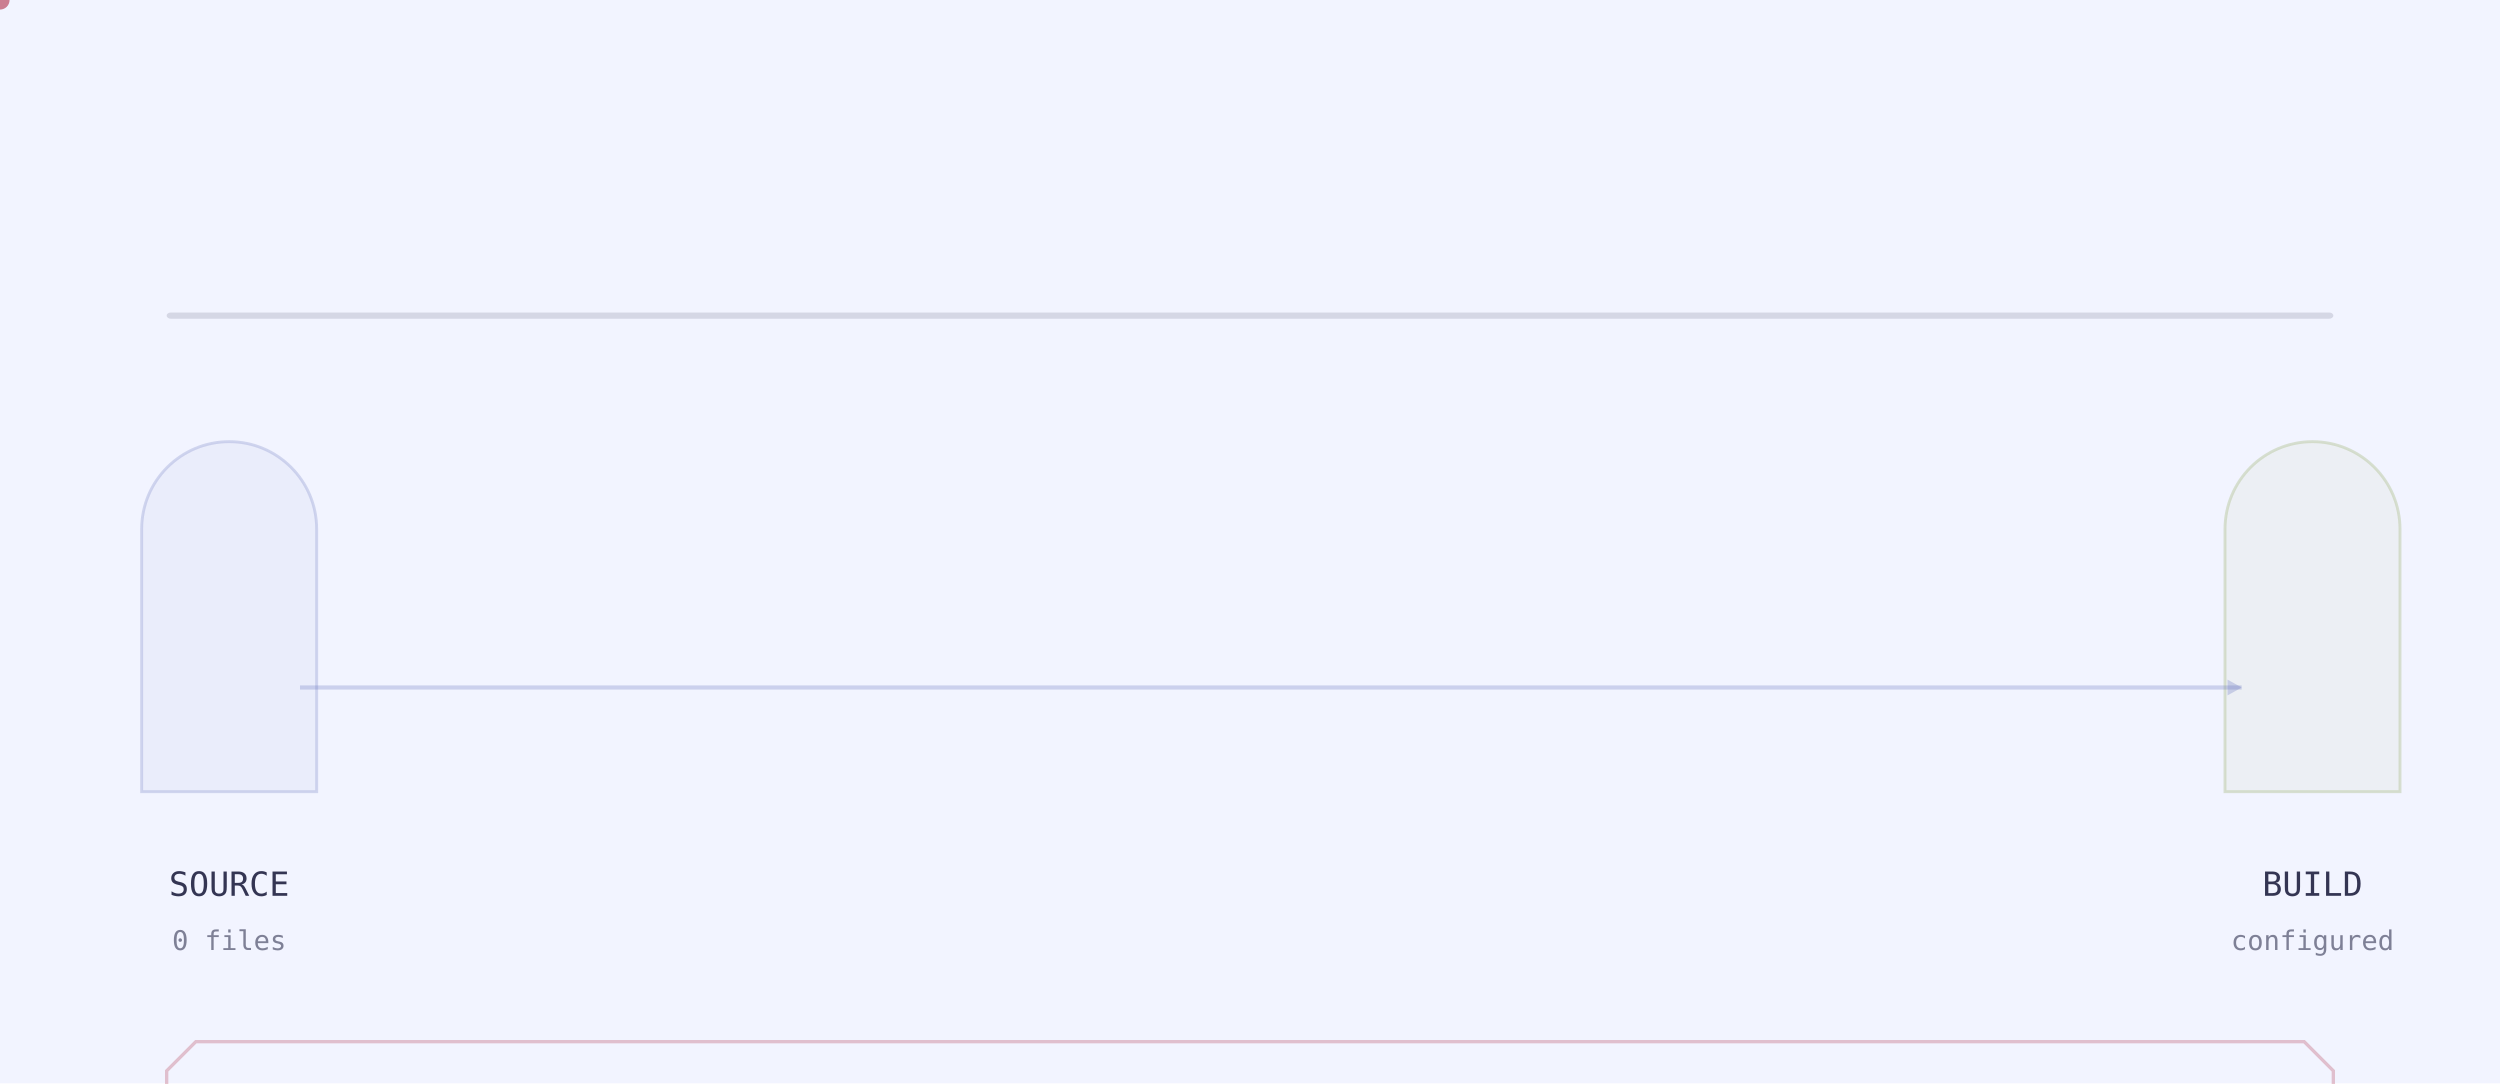
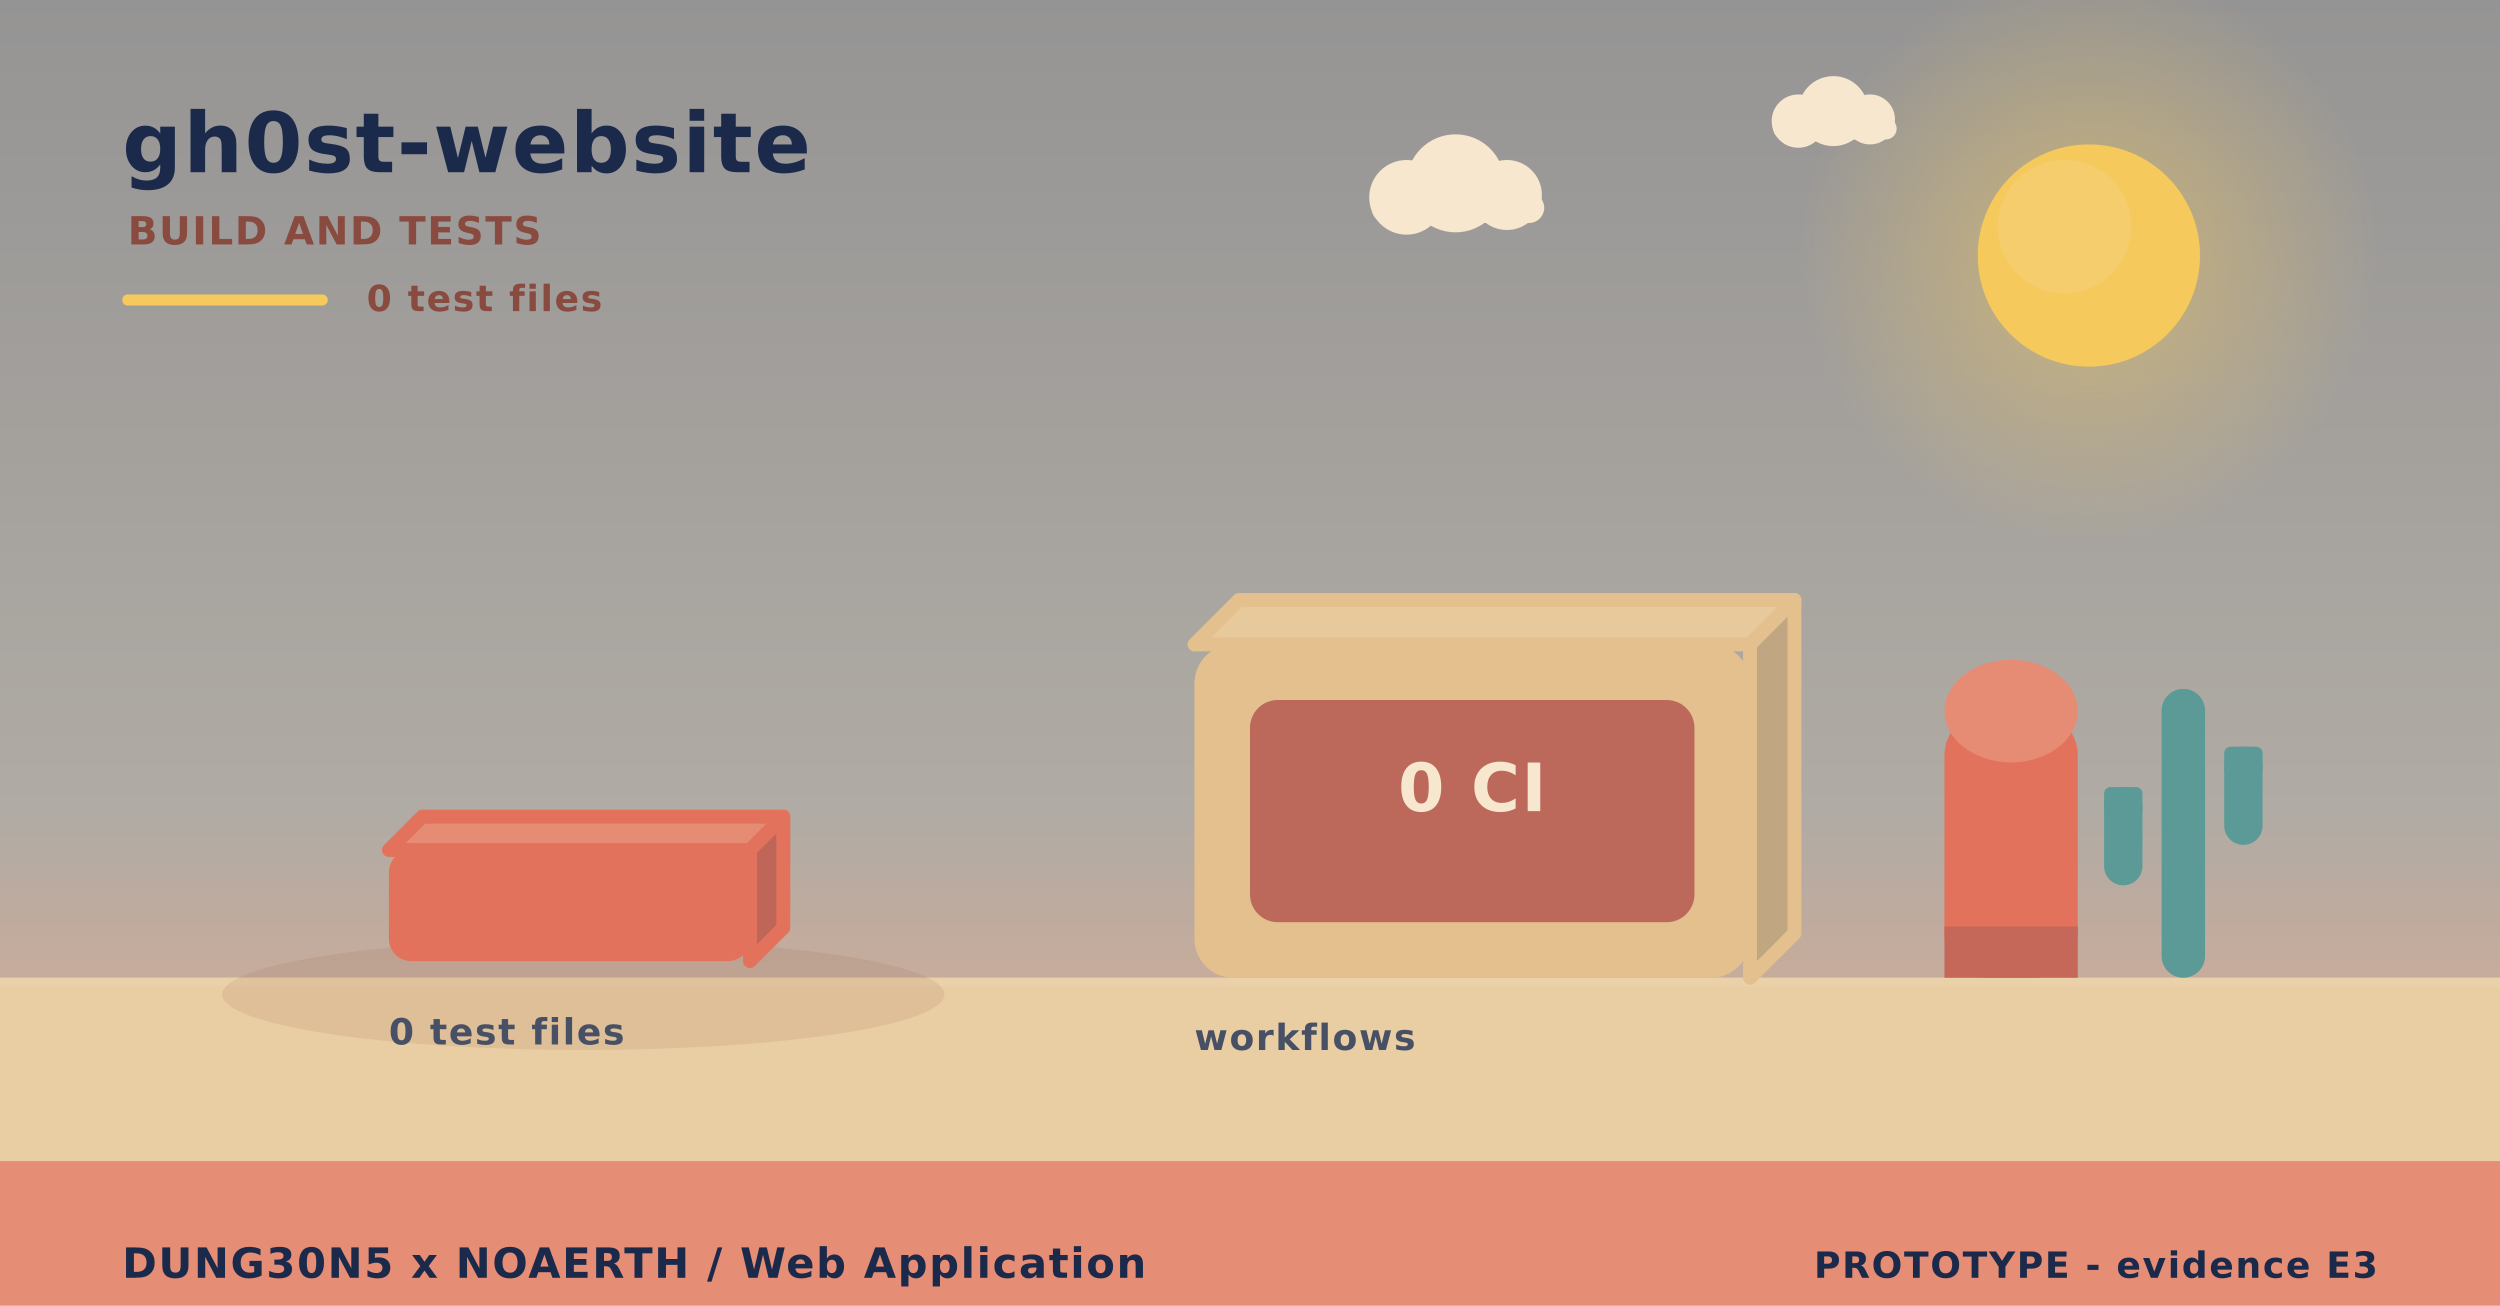
- <svg xmlns="http://www.w3.org/2000/svg" viewBox="0 0 1200 520" width="1200" height="520" role="img" aria-label="gh0st-website build evidence">
-   <rect width="1200" height="520" fill="#f2f4ff" />
-   <defs>
-     <linearGradient id="gb" x1="0" y1="0" x2="1" y2="1">
-       <stop offset="0%" stop-color="#6473bc" />
-       <stop offset="100%" stop-color="#829d44" />
-     </linearGradient>
-   </defs>
-   <rect x="80.00" y="150.00" width="1040.00" height="3.00" rx="2.00" fill="rgba(31,33,65,0.140)" opacity="1.00" />
-   <path d="M68.00,380.00 L68.00,254.00 A42.00,42.00 0 0 1 152.00,254.00 L152.00,380.00 Z" fill="rgba(100,115,188,0.100)" opacity="0.55" stroke="rgba(100,115,188,0.450)" stroke-width="1.4" />
-   <polygon points="-192.26,189.00 -136.83,221.00 -136.83,157.00 -192.26,125.00" fill="#73414d" opacity="0.95" />
-   <polygon points="-247.68,221.00 -192.26,253.00 -192.26,189.00 -247.68,157.00" fill="#657a35" opacity="0.95" />
-   <polygon points="-192.26,125.00 -136.83,157.00 -192.26,189.00 -247.68,157.00" fill="#6473bc" opacity="0.95" />
-   <text x="110" y="430" font-family="ui-monospace,Menlo,monospace" font-size="16" fill="rgba(31,33,65,0.900)" text-anchor="middle">SOURCE</text>
-   <text x="110" y="456" font-family="ui-monospace,Menlo,monospace" font-size="13" fill="rgba(31,33,65,0.550)" text-anchor="middle">0 files</text>
-   <path d="M1068.00,380.00 L1068.00,254.00 A42.00,42.00 0 0 1 1152.00,254.00 L1152.00,380.00 Z" fill="rgba(130,157,68,0.100)" opacity="0.55" stroke="rgba(130,157,68,0.450)" stroke-width="1.4" />
-   <polygon points="673.77,689.00 729.19,721.00 729.19,657.00 673.77,625.00" fill="#73414d" opacity="0.95" />
-   <polygon points="618.34,721.00 673.77,753.00 673.77,689.00 618.34,657.00" fill="#657a35" opacity="0.95" />
-   <polygon points="673.77,625.00 729.19,657.00 673.77,689.00 618.34,657.00" fill="#829d44" opacity="0.95" />
-   <text x="1110" y="430" font-family="ui-monospace,Menlo,monospace" font-size="16" fill="rgba(31,33,65,0.900)" text-anchor="middle">BUILD</text>
-   <text x="1110" y="456" font-family="ui-monospace,Menlo,monospace" font-size="13" fill="rgba(31,33,65,0.550)" text-anchor="middle">configured</text>
-   <line x1="144.00" y1="330.00" x2="1076.00" y2="330.00" stroke="rgba(100,115,188,0.500)" stroke-width="2.00" opacity="0.55" />
-   <polygon points="1076.00,330.00 1069.20,326.20 1069.20,333.80" fill="rgba(100,115,188,0.500)" opacity="0.55" />
-   <g opacity="0.9">
-     <circle cx="0.00" cy="0.00" r="4.60" fill="#c77085" opacity="1.00" />
-     <animateTransform attributeName="transform" type="translate" values="144.00,330.00 1076.00,330.00" dur="3.767s" begin="0.0s" repeatCount="indefinite" />
-     <animateTransform attributeName="transform" type="translate" values="1076.00,330.00 144.00,330.00" dur="3.767s" begin="1.883s" repeatCount="indefinite" />
+ <svg xmlns="http://www.w3.org/2000/svg" width="900" height="470" viewBox="0 0 900 470" role="img" aria-label="gh0st-website - how it is verified">
+   <linearGradient id="skyb" x1="0" y1="0" x2="0" y2="1">
+     <stop offset="0" stop-color="#959494" />
+     <stop offset="0.62" stop-color="#b0aba4" />
+     <stop offset="1" stop-color="#f3ad8a" />
+   </linearGradient>
+   <rect width="900" height="470" fill="url(#skyb)" />
+   <radialGradient id="sunb">
+     <stop offset="0.35" stop-color="#f5c95c" stop-opacity="0.34" />
+     <stop offset="1" stop-color="#f5c95c" stop-opacity="0" />
+   </radialGradient>
+   <circle cx="752" cy="92" r="104" fill="url(#sunb)" />
+   <circle cx="752" cy="92" r="40" fill="#f5c95c" />
+   <circle cx="743.2" cy="81.6" r="24" fill="#f5d27e" opacity="0.5" />
+   <g>
+     <circle cx="524" cy="66" r="17.64" fill="#f6e7ce" />
+     <circle cx="506.36" cy="71.04" r="13.44" fill="#f6e7ce" />
+     <circle cx="542.48" cy="70.2" r="12.6" fill="#f6e7ce" />
+     <rect x="493.76" y="69.36" width="62.16" height="10.92" rx="5.46" fill="#f6e7ce" />
+     <animateTransform attributeName="transform" type="translate" values="0 0;24 0;0 0" dur="36s" begin="0s" repeatCount="indefinite" />
  </g>
-   <path d="M94.00,500.00 H1106.00 L1120.00,514.00 V546.00 L1106.00,560.00 H94.00 L80.00,546.00 V514.00 Z" fill="none" stroke="rgba(199,112,133,0.500)" stroke-width="1.60" opacity="0.80" />
-   <text x="600" y="536" font-family="ui-monospace,Menlo,monospace" font-size="16" fill="rgba(199,112,133,0.950)" text-anchor="middle">no test suite present in this repository — shown as measured, not implied</text>
+   <g>
+     <circle cx="660" cy="40" r="12.6" fill="#f6e7ce" />
+     <circle cx="647.4" cy="43.6" r="9.6" fill="#f6e7ce" />
+     <circle cx="673.2" cy="43" r="9" fill="#f6e7ce" />
+     <rect x="638.4" y="42.4" width="44.4" height="7.8" rx="3.9" fill="#f6e7ce" />
+     <animateTransform attributeName="transform" type="translate" values="0 0;-18 0;0 0" dur="46s" begin="3s" repeatCount="indefinite" />
+   </g>
+   <rect x="0" y="352" width="900" height="118" fill="#e9cda3" />
+   <rect x="0" y="352" width="900" height="3" fill="#ebd1a9" />
+   <text x="44" y="62" font-family="Verdana,DejaVu Sans,sans-serif" font-size="30" font-weight="700" letter-spacing="0.6" fill="#1b2a4a" text-anchor="start">gh0st-website</text>
+   <text x="46" y="88" font-family="Verdana,DejaVu Sans,sans-serif" font-size="14" font-weight="700" letter-spacing="0.6" fill="#894b3f" text-anchor="start">BUILD AND TESTS</text>
+   <rect x="44" y="106" width="74" height="4" rx="2" fill="#f5c95c" />
+   <text x="132" y="112" font-family="Verdana,DejaVu Sans,sans-serif" font-size="13" font-weight="700" letter-spacing="0.6" fill="#894b3f" text-anchor="start">0 test files</text>
+   <ellipse cx="210" cy="358" rx="130" ry="20" fill="rgba(138,90,68,0.11)" />
+   <g>
+     <path d="M140,306 L270,306 L282,294 L152,294 Z" fill="#e68c74" stroke="#e2725b" stroke-width="5" stroke-linejoin="round" />
+     <path d="M270,306 L282,294 L282,334 L270,346 Z" fill="#c06658" stroke="#e2725b" stroke-width="5" stroke-linejoin="round" />
+     <rect x="140" y="306" width="130" height="40" rx="8" fill="#e2725b" />
+     <animateTransform attributeName="transform" type="translate" values="0 10;0 0" dur="0.8s" begin="0.5s" fill="freeze" />
+   </g>
+   <text x="140" y="376" font-family="Verdana,DejaVu Sans,sans-serif" font-size="13" font-weight="700" letter-spacing="0.6" fill="#475064" text-anchor="start">0 test files</text>
+   <path d="M430,232 L630,232 L646,216 L446,216 Z" fill="#e7c99b" stroke="#e3c08d" stroke-width="5" stroke-linejoin="round" />
+   <path d="M630,232 L646,216 L646,336 L630,352 Z" fill="#c1a682" stroke="#e3c08d" stroke-width="5" stroke-linejoin="round" />
+   <rect x="430" y="232" width="200" height="120" rx="14" fill="#e3c08d" />
+   <rect x="450" y="252" width="160" height="80" rx="10" fill="#ba6458" opacity="0.94" />
+   <text x="530" y="292" font-family="Verdana,DejaVu Sans,sans-serif" font-size="24" font-weight="700" letter-spacing="0.6" fill="#f6e7ce" text-anchor="middle">0 CI</text>
+   <text x="430" y="378" font-family="Verdana,DejaVu Sans,sans-serif" font-size="13" font-weight="700" letter-spacing="0.6" fill="#475064" text-anchor="start">workflows</text>
+   <rect x="700" y="256" width="48" height="96" rx="16" fill="#e2725b" />
+   <ellipse cx="724" cy="256" rx="24" ry="18.46" fill="#e68c74" />
+   <rect x="700" y="333.54" width="48" height="18.46" fill="#c66859" />
+   <rect x="778.18" y="248" width="15.64" height="104" rx="7.82" fill="#5b9a97" />
+   <rect x="757.48" y="283.36" width="13.8" height="35.36" rx="6.9" fill="#5b9a97" />
+   <rect x="757.48" y="283.36" width="13.8" height="10.4" rx="2.3" fill="#5b9a97" />
+   <rect x="800.72" y="268.8" width="13.8" height="35.36" rx="6.9" fill="#5b9a97" />
+   <rect x="800.72" y="268.8" width="13.8" height="10.4" rx="2.3" fill="#5b9a97" />
+   <rect x="0" y="418" width="900" height="52" rx="0" fill="#e68972" opacity="0.94" />
+   <text x="44" y="460" font-family="Verdana,DejaVu Sans,sans-serif" font-size="15" font-weight="700" letter-spacing="0.6" fill="#1b2a4a" text-anchor="start">DUNG30N5 x NOAERTH  /  Web Application</text>
+   <text x="856" y="460" font-family="Verdana,DejaVu Sans,sans-serif" font-size="13" font-weight="700" letter-spacing="0.6" fill="#1b2a4a" text-anchor="end">PROTOTYPE  -  evidence E3</text>
</svg>
